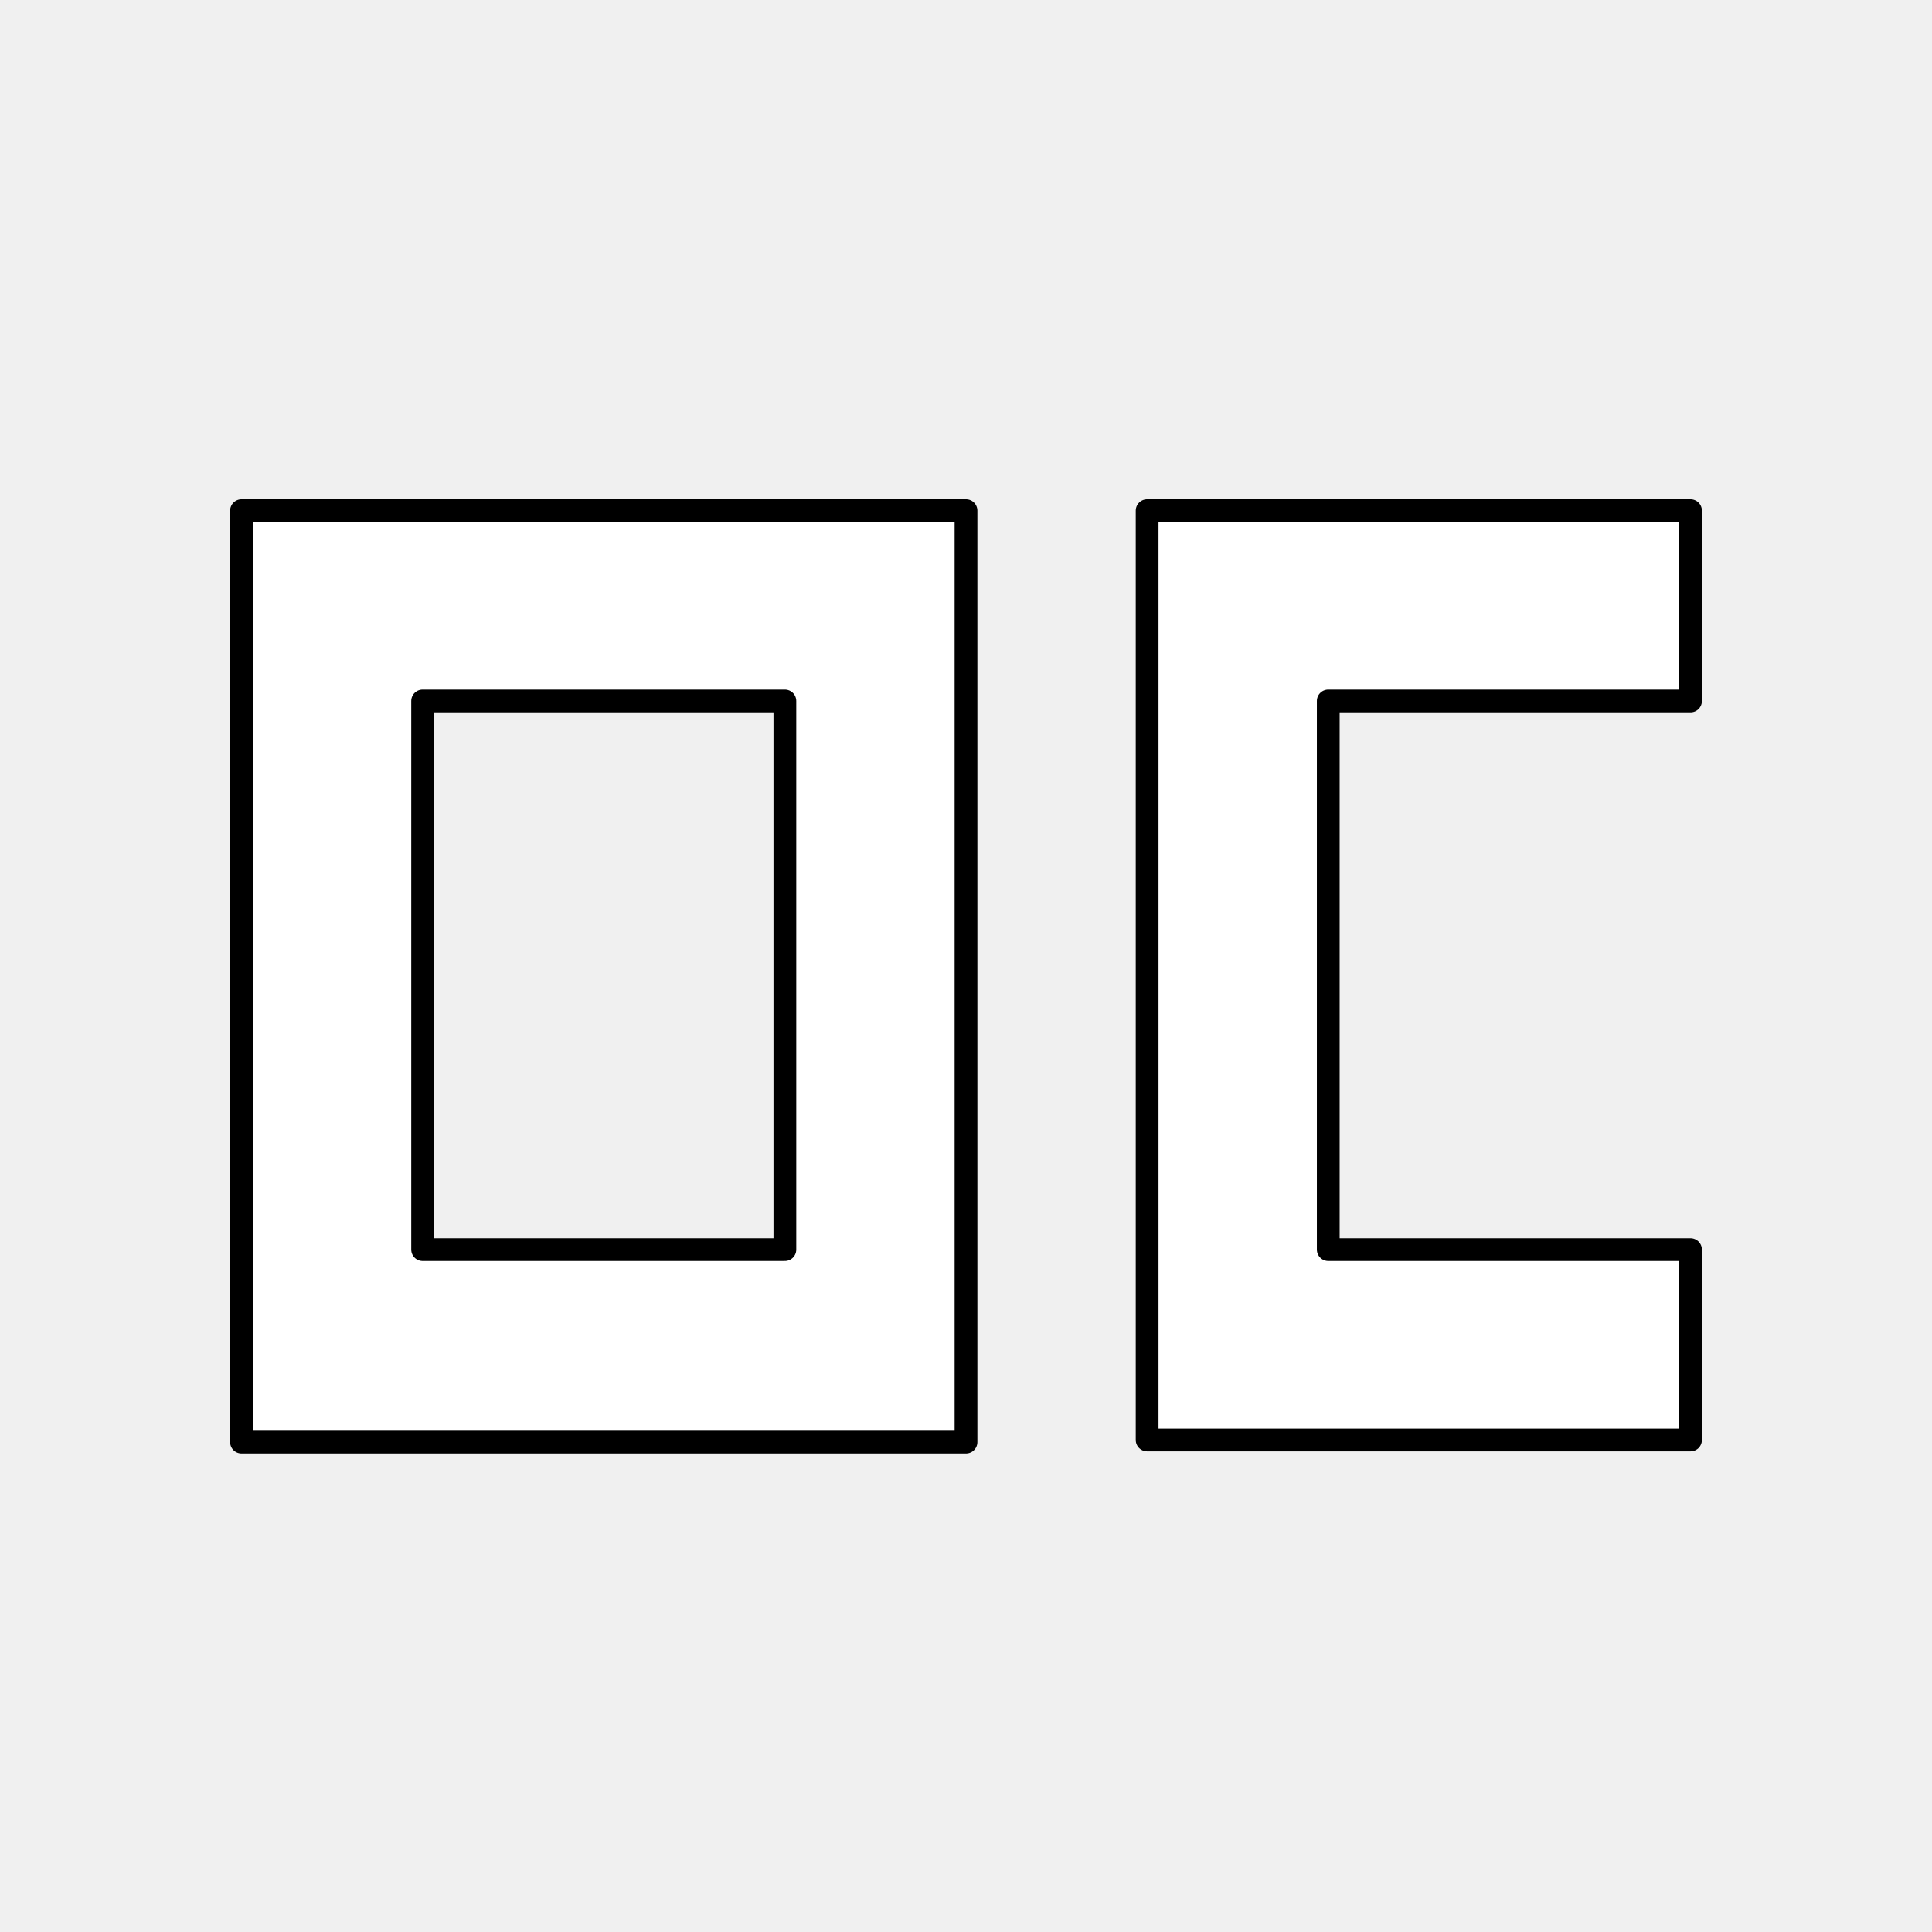
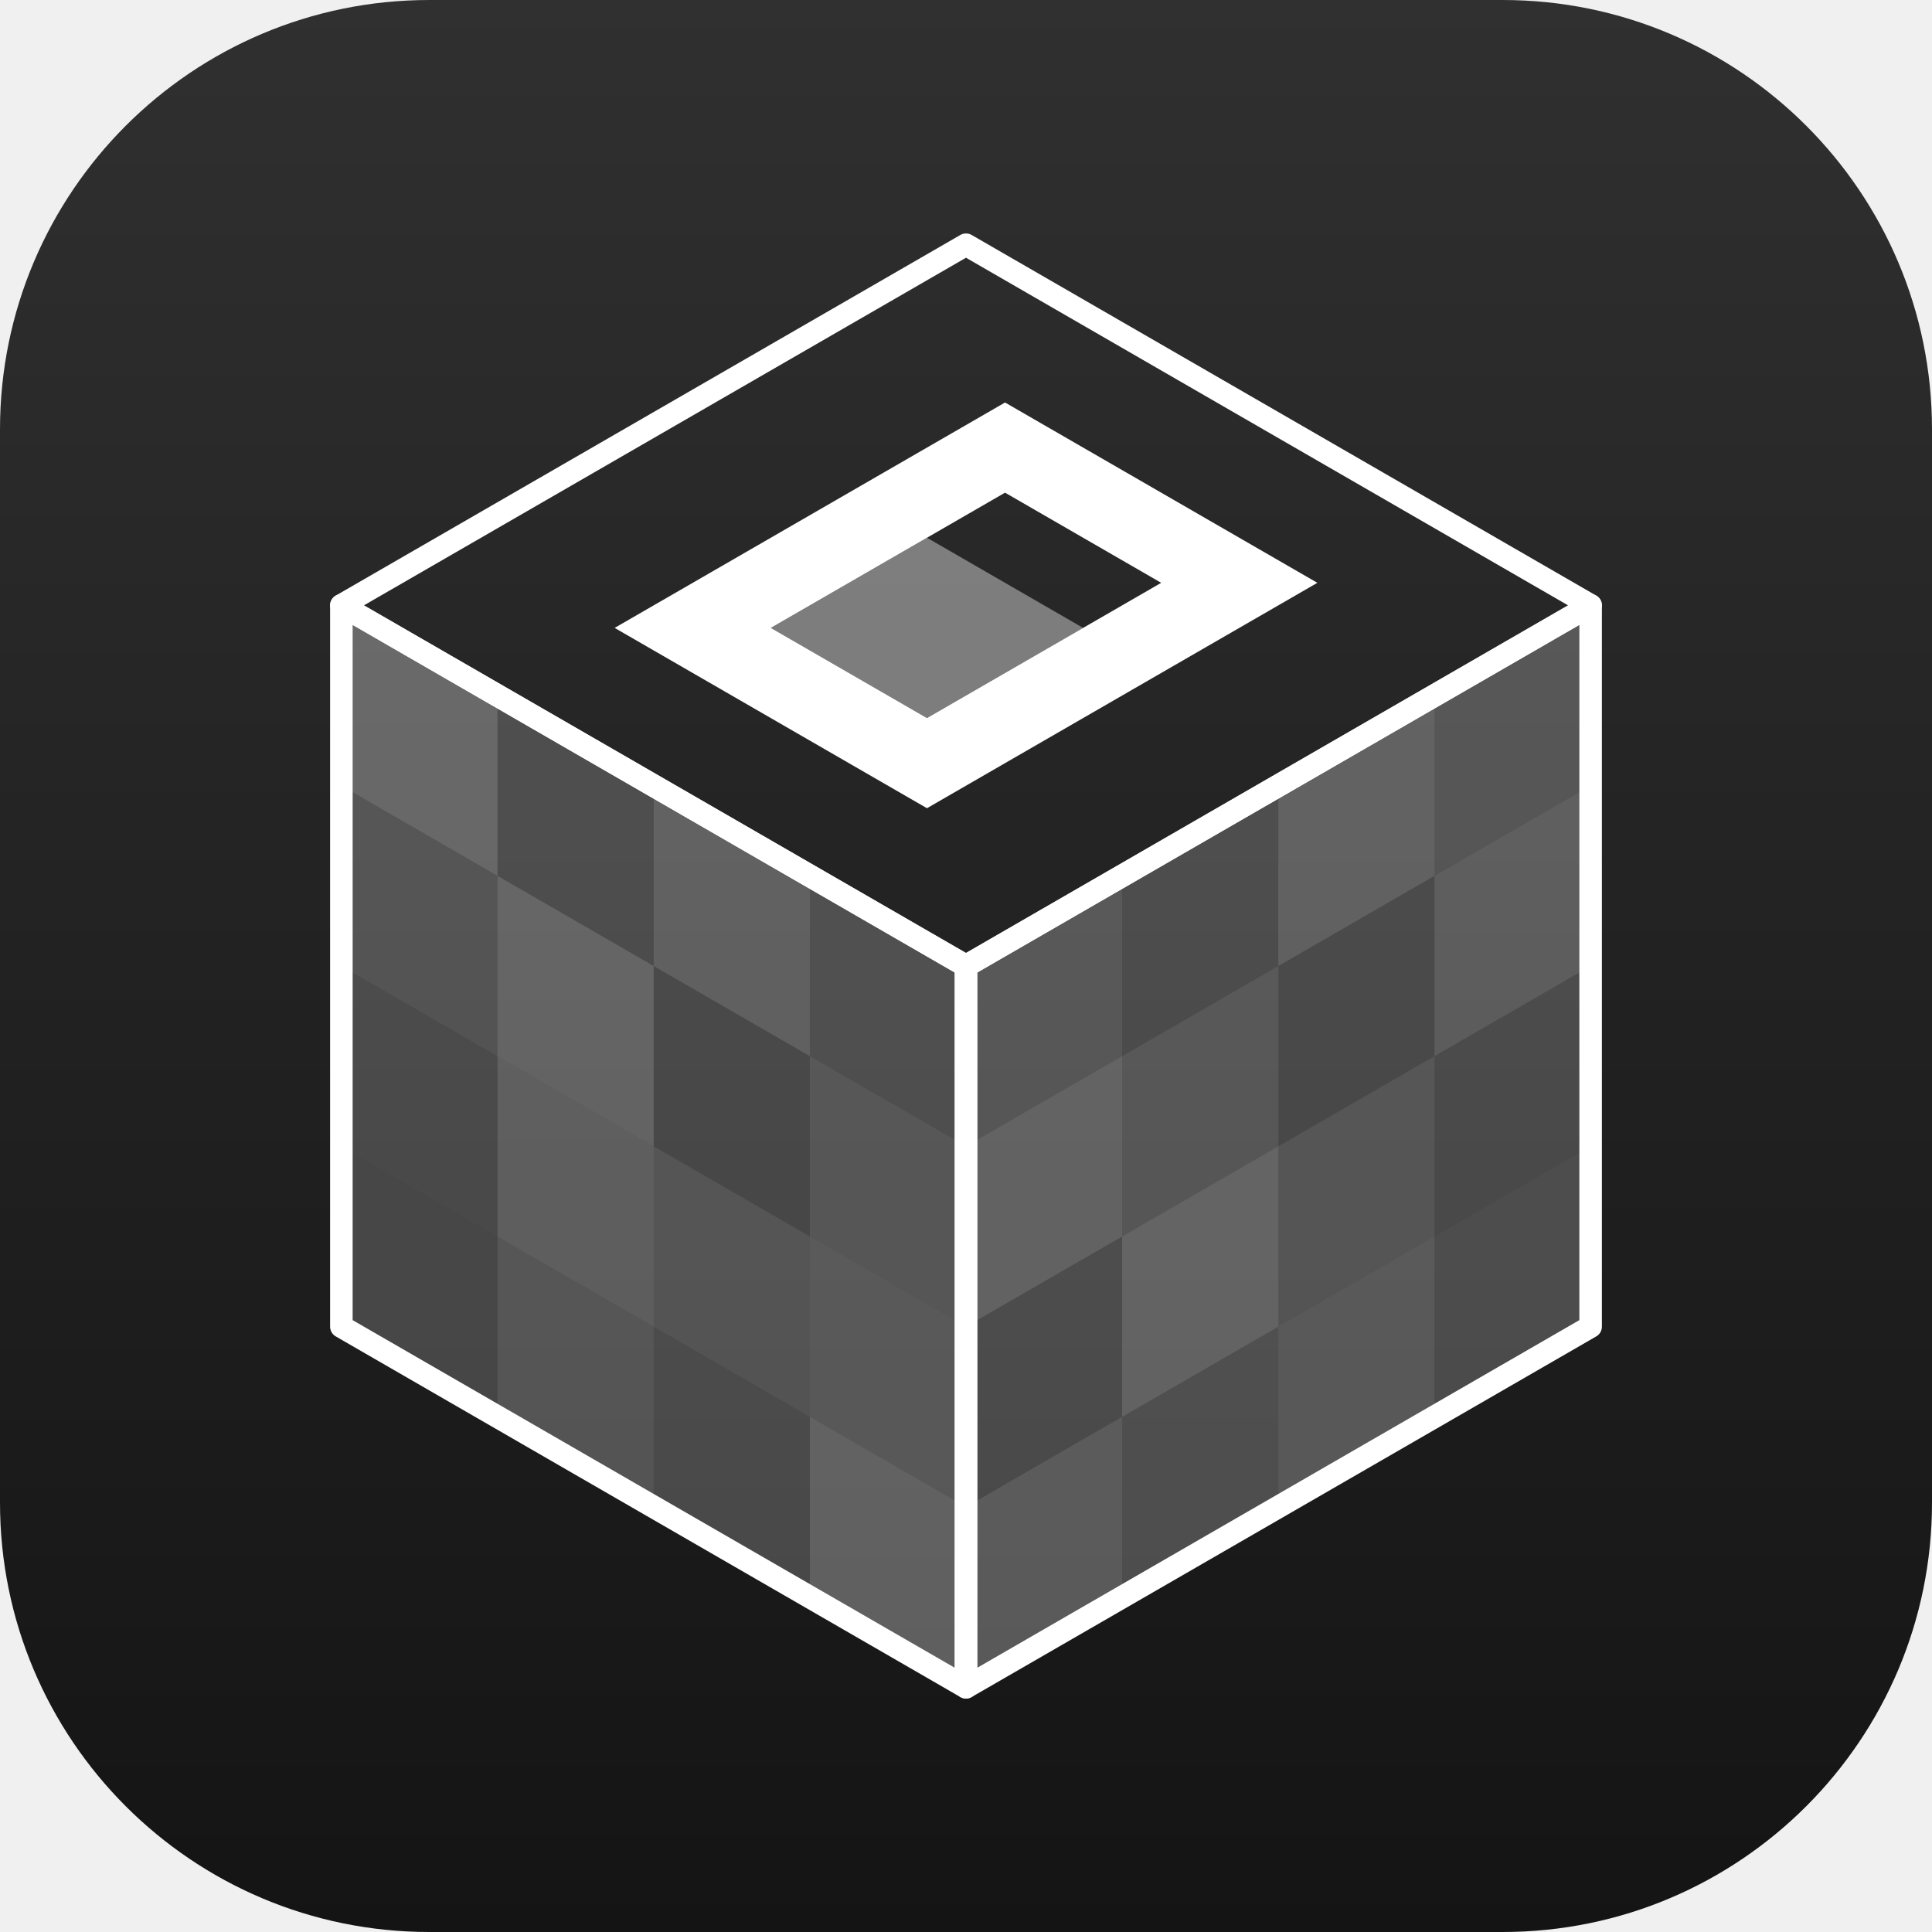
- <svg xmlns="http://www.w3.org/2000/svg" width="180" height="180" viewBox="0 0 70 70">
-   <g transform="translate(8.75, 8.75) scale(0.75)">
-     <path fill-rule="evenodd" clip-rule="evenodd" d="M0 13H35V58H0V13ZM26.25 22.196H8.75V48.701H26.25V22.196Z" fill="white" stroke="black" stroke-width="1.1" stroke-linejoin="round" />
-     <path d="M43.75 13H70V22.196H52.5V48.701H70V57.897H43.75V13Z" fill="white" stroke="black" stroke-width="1.1" stroke-linejoin="round" />
+ <svg xmlns="http://www.w3.org/2000/svg" width="180" height="180" viewBox="0 0 180 180">
+   <defs>
+     <linearGradient id="bgGradient" x1="0" y1="0" x2="0" y2="1">
+       <stop offset="0%" stop-color="#303030" />
+       <stop offset="100%" stop-color="#141414" />
+     </linearGradient>
+   </defs>
+   <rect x="0" y="0" width="180" height="180" rx="40" ry="40" fill="url(#bgGradient)" />
+   <g transform="translate(90, 90) scale(1.4)">
+     <path d="M0 0 L-41.568 -24 L-41.568 24 L0 48 Z" fill="white" fill-opacity="0.15" stroke="white" stroke-width="1.5" stroke-linejoin="round" />
+     <path d="M0 0 L-10.392 -6 L-10.392 6 L0 12 Z" fill="white" fill-opacity="0.07" />
+     <path d="M-10.392 -6 L-20.784 -12 L-20.784 0 L-10.392 6 Z" fill="white" fill-opacity="0.16" />
+     <path d="M-20.784 -12 L-31.176 -18 L-31.176 -6 L-20.784 0 Z" fill="white" fill-opacity="0.05" />
+     <path d="M-31.176 -18 L-41.568 -24 L-41.568 -12 L-31.176 -6 Z" fill="white" fill-opacity="0.19" />
+     <path d="M0 12 L-10.392 6 L-10.392 18 L0 24 Z" fill="white" fill-opacity="0.12" />
+     <path d="M-10.392 6 L-20.784 0 L-20.784 12 L-10.392 18 Z" fill="white" fill-opacity="0.04" />
+     <path d="M-20.784 0 L-31.176 -6 L-31.176 6 L-20.784 12 Z" fill="white" fill-opacity="0.18" />
+     <path d="M-31.176 -6 L-41.568 -12 L-41.568 0 L-31.176 6 Z" fill="white" fill-opacity="0.09" />
+     <path d="M0 24 L-10.392 18 L-10.392 30 L0 36 Z" fill="white" fill-opacity="0.14" />
+     <path d="M-10.392 18 L-20.784 12 L-20.784 24 L-10.392 30 Z" fill="white" fill-opacity="0.11" />
+     <path d="M-20.784 12 L-31.176 6 L-31.176 18 L-20.784 24 Z" fill="white" fill-opacity="0.16" />
+     <path d="M-31.176 6 L-41.568 0 L-41.568 12 L-31.176 18 Z" fill="white" fill-opacity="0.05" />
+     <path d="M0 36 L-10.392 30 L-10.392 42 L0 48 Z" fill="white" fill-opacity="0.19" />
+     <path d="M-10.392 30 L-20.784 24 L-20.784 36 L-10.392 42 Z" fill="white" fill-opacity="0.07" />
+     <path d="M-20.784 24 L-31.176 18 L-31.176 30 L-20.784 36 Z" fill="white" fill-opacity="0.12" />
+     <path d="M-31.176 18 L-41.568 12 L-41.568 24 L-31.176 30 Z" fill="white" fill-opacity="0.04" />
+     <path d="M0 0 L41.568 -24 L41.568 24 L0 48 Z" fill="white" fill-opacity="0.15" stroke="white" stroke-width="1.5" stroke-linejoin="round" />
+     <path d="M0 0 L10.392 -6 L10.392 6 L0 12 Z" fill="white" fill-opacity="0.11" />
+     <path d="M10.392 -6 L20.784 -12 L20.784 0 L10.392 6 Z" fill="white" fill-opacity="0.05" />
+     <path d="M20.784 -12 L31.176 -18 L31.176 -6 L20.784 0 Z" fill="white" fill-opacity="0.16" />
+     <path d="M31.176 -18 L41.568 -24 L41.568 -12 L31.176 -6 Z" fill="white" fill-opacity="0.09" />
+     <path d="M0 12 L10.392 6 L10.392 18 L0 24 Z" fill="white" fill-opacity="0.18" />
+     <path d="M10.392 6 L20.784 0 L20.784 12 L10.392 18 Z" fill="white" fill-opacity="0.12" />
+     <path d="M20.784 0 L31.176 -6 L31.176 6 L20.784 12 Z" fill="white" fill-opacity="0.04" />
+     <path d="M31.176 -6 L41.568 -12 L41.568 0 L31.176 6 Z" fill="white" fill-opacity="0.14" />
+     <path d="M0 24 L10.392 18 L10.392 30 L0 36 Z" fill="white" fill-opacity="0.07" />
+     <path d="M10.392 18 L20.784 12 L20.784 24 L10.392 30 Z" fill="white" fill-opacity="0.19" />
+     <path d="M20.784 12 L31.176 6 L31.176 18 L20.784 24 Z" fill="white" fill-opacity="0.11" />
+     <path d="M31.176 6 L41.568 0 L41.568 12 L31.176 18 Z" fill="white" fill-opacity="0.05" />
+     <path d="M0 36 L10.392 30 L10.392 42 L0 48 Z" fill="white" fill-opacity="0.16" />
+     <path d="M10.392 30 L20.784 24 L20.784 36 L10.392 42 Z" fill="white" fill-opacity="0.09" />
+     <path d="M20.784 24 L31.176 18 L31.176 30 L20.784 36 Z" fill="white" fill-opacity="0.14" />
+     <path d="M31.176 18 L41.568 12 L41.568 24 L31.176 30 Z" fill="white" fill-opacity="0.07" />
+     <path d="M0 -48 L-41.568 -24 L0 0 L41.568 -24 Z" fill="none" stroke="white" stroke-width="1.5" stroke-linejoin="round" />
+     <g transform="matrix(0.866, 0.5, -0.866, 0.5, 0, -24) scale(0.75)">
+       <path fill-rule="evenodd" clip-rule="evenodd" d="M-16 -20 L16 -20 L16 20 L-16 20 Z M-8 -12 L-8 12 L8 12 L8 -12 Z" fill="white" />
+       <path d="M-8 -4 L8 -4 L8 12 L-8 12 Z" fill="white" fill-opacity="0.4" />
+     </g>
  </g>
</svg>
